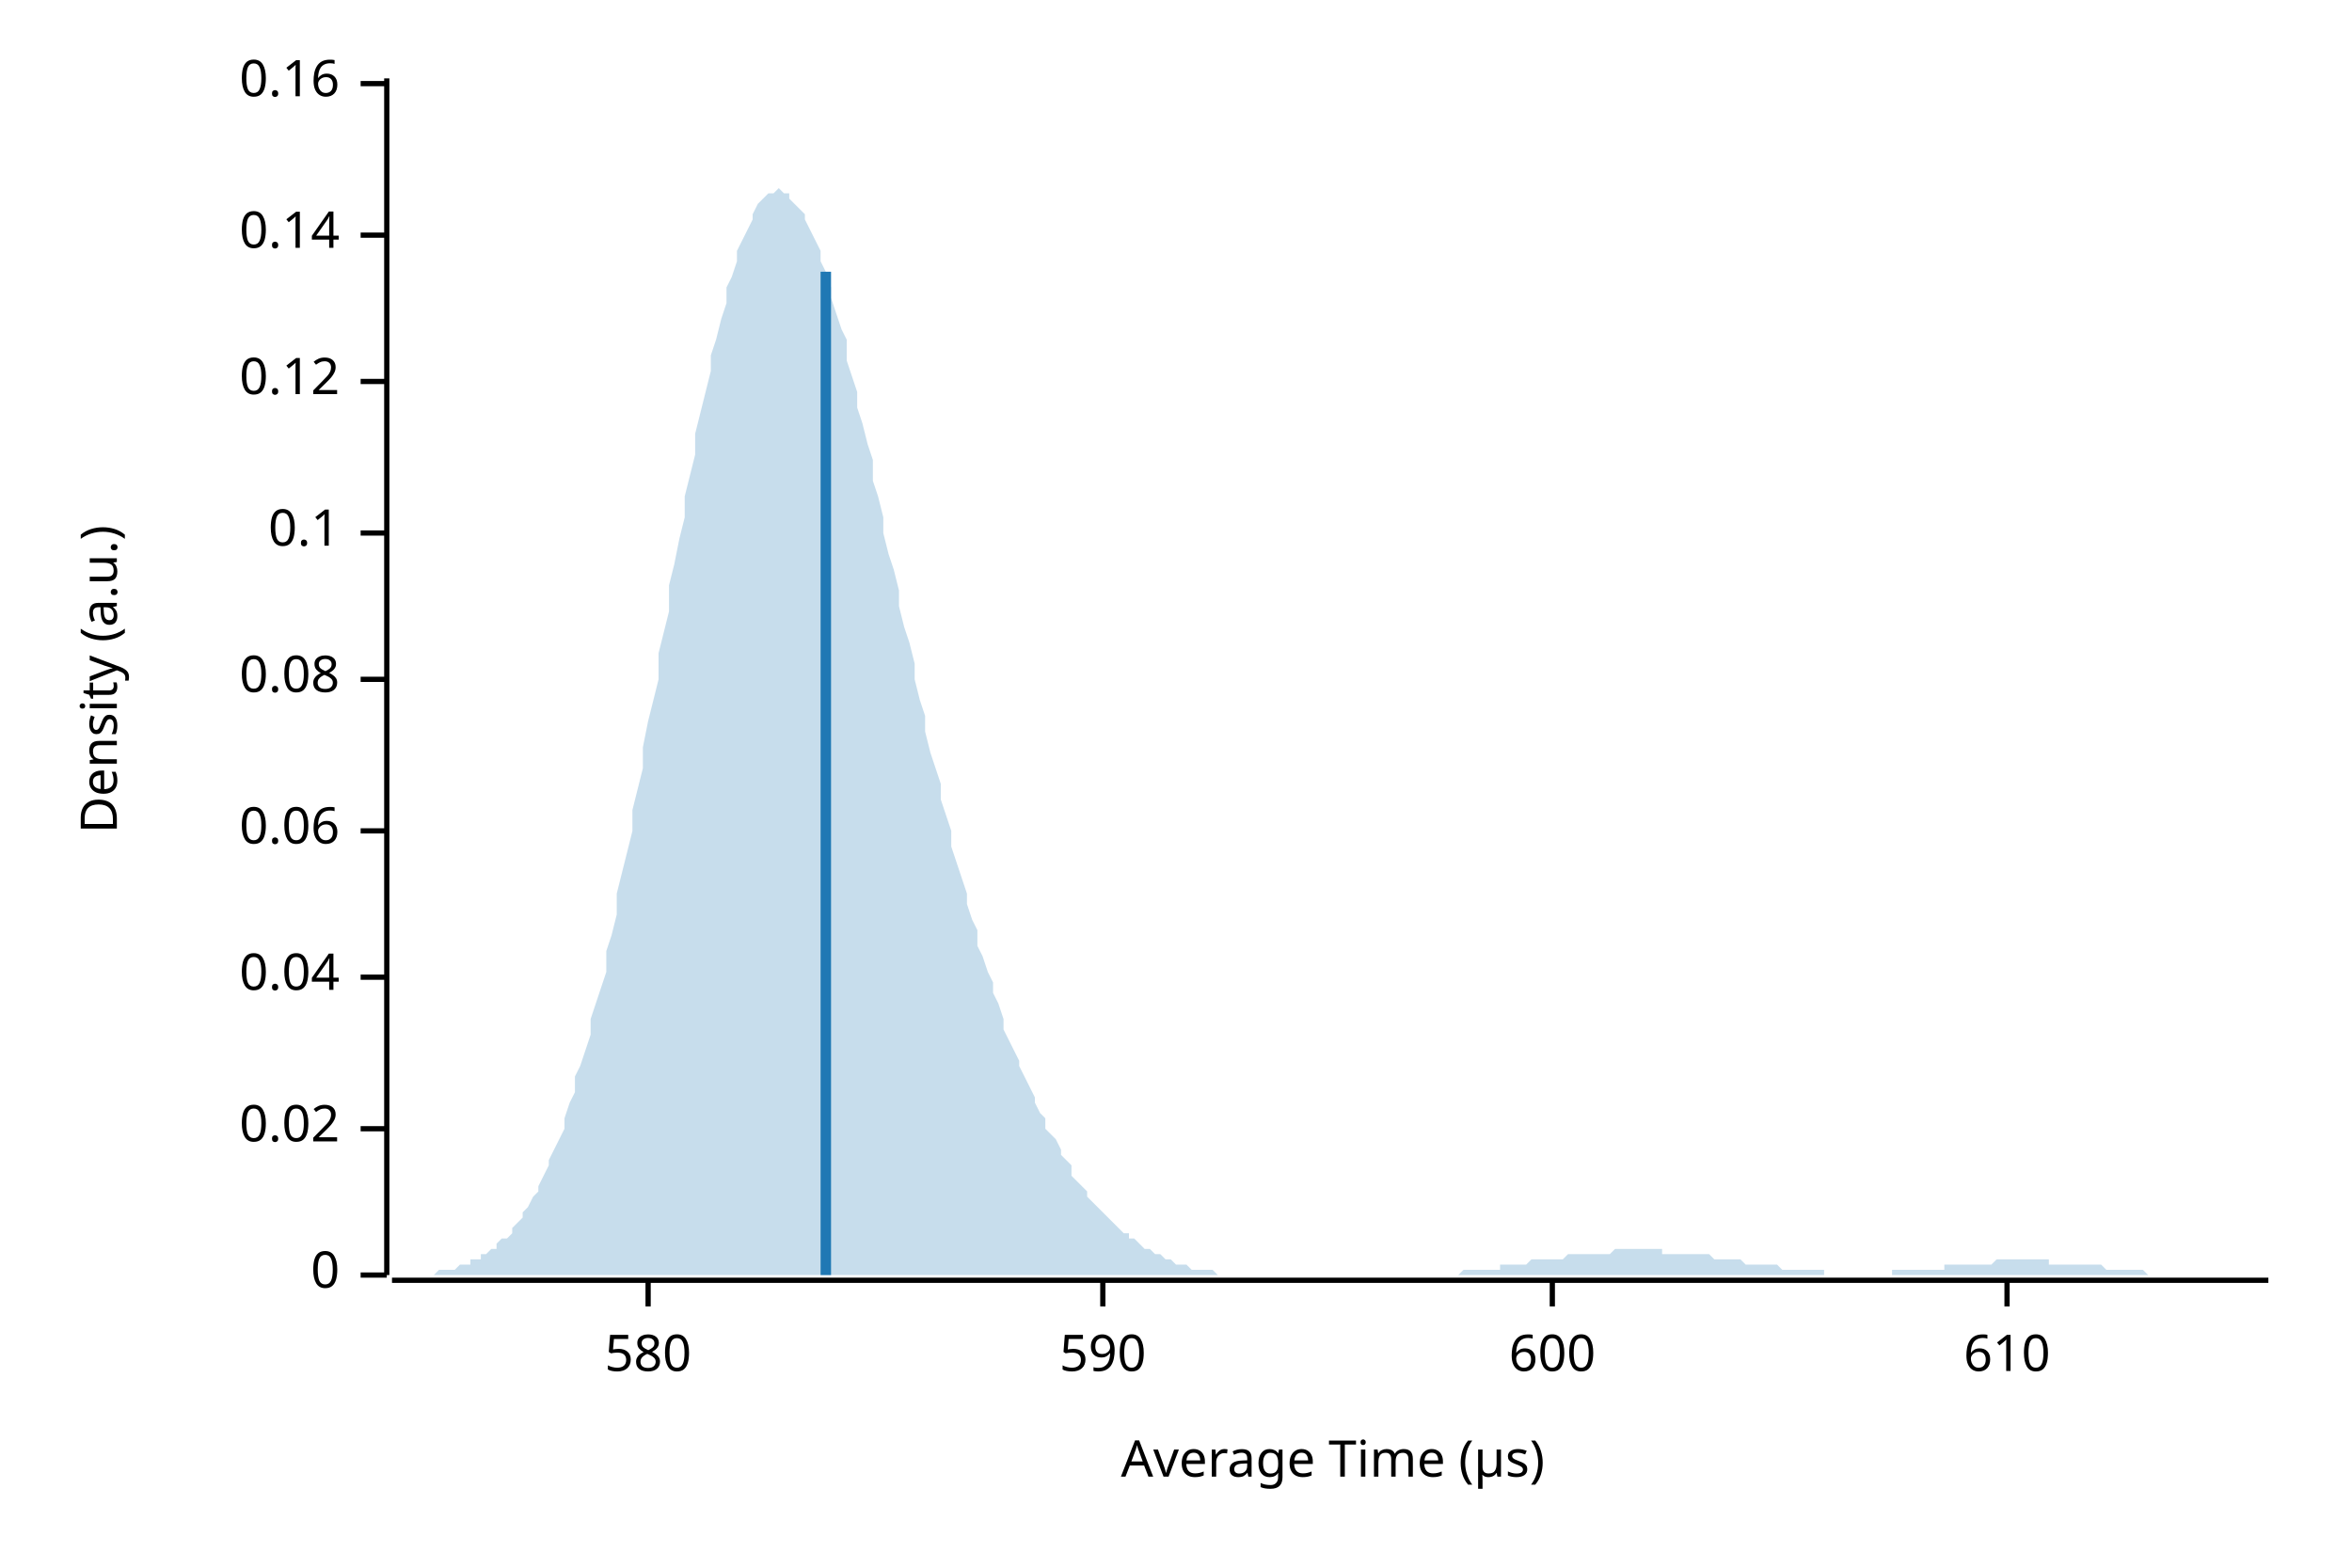
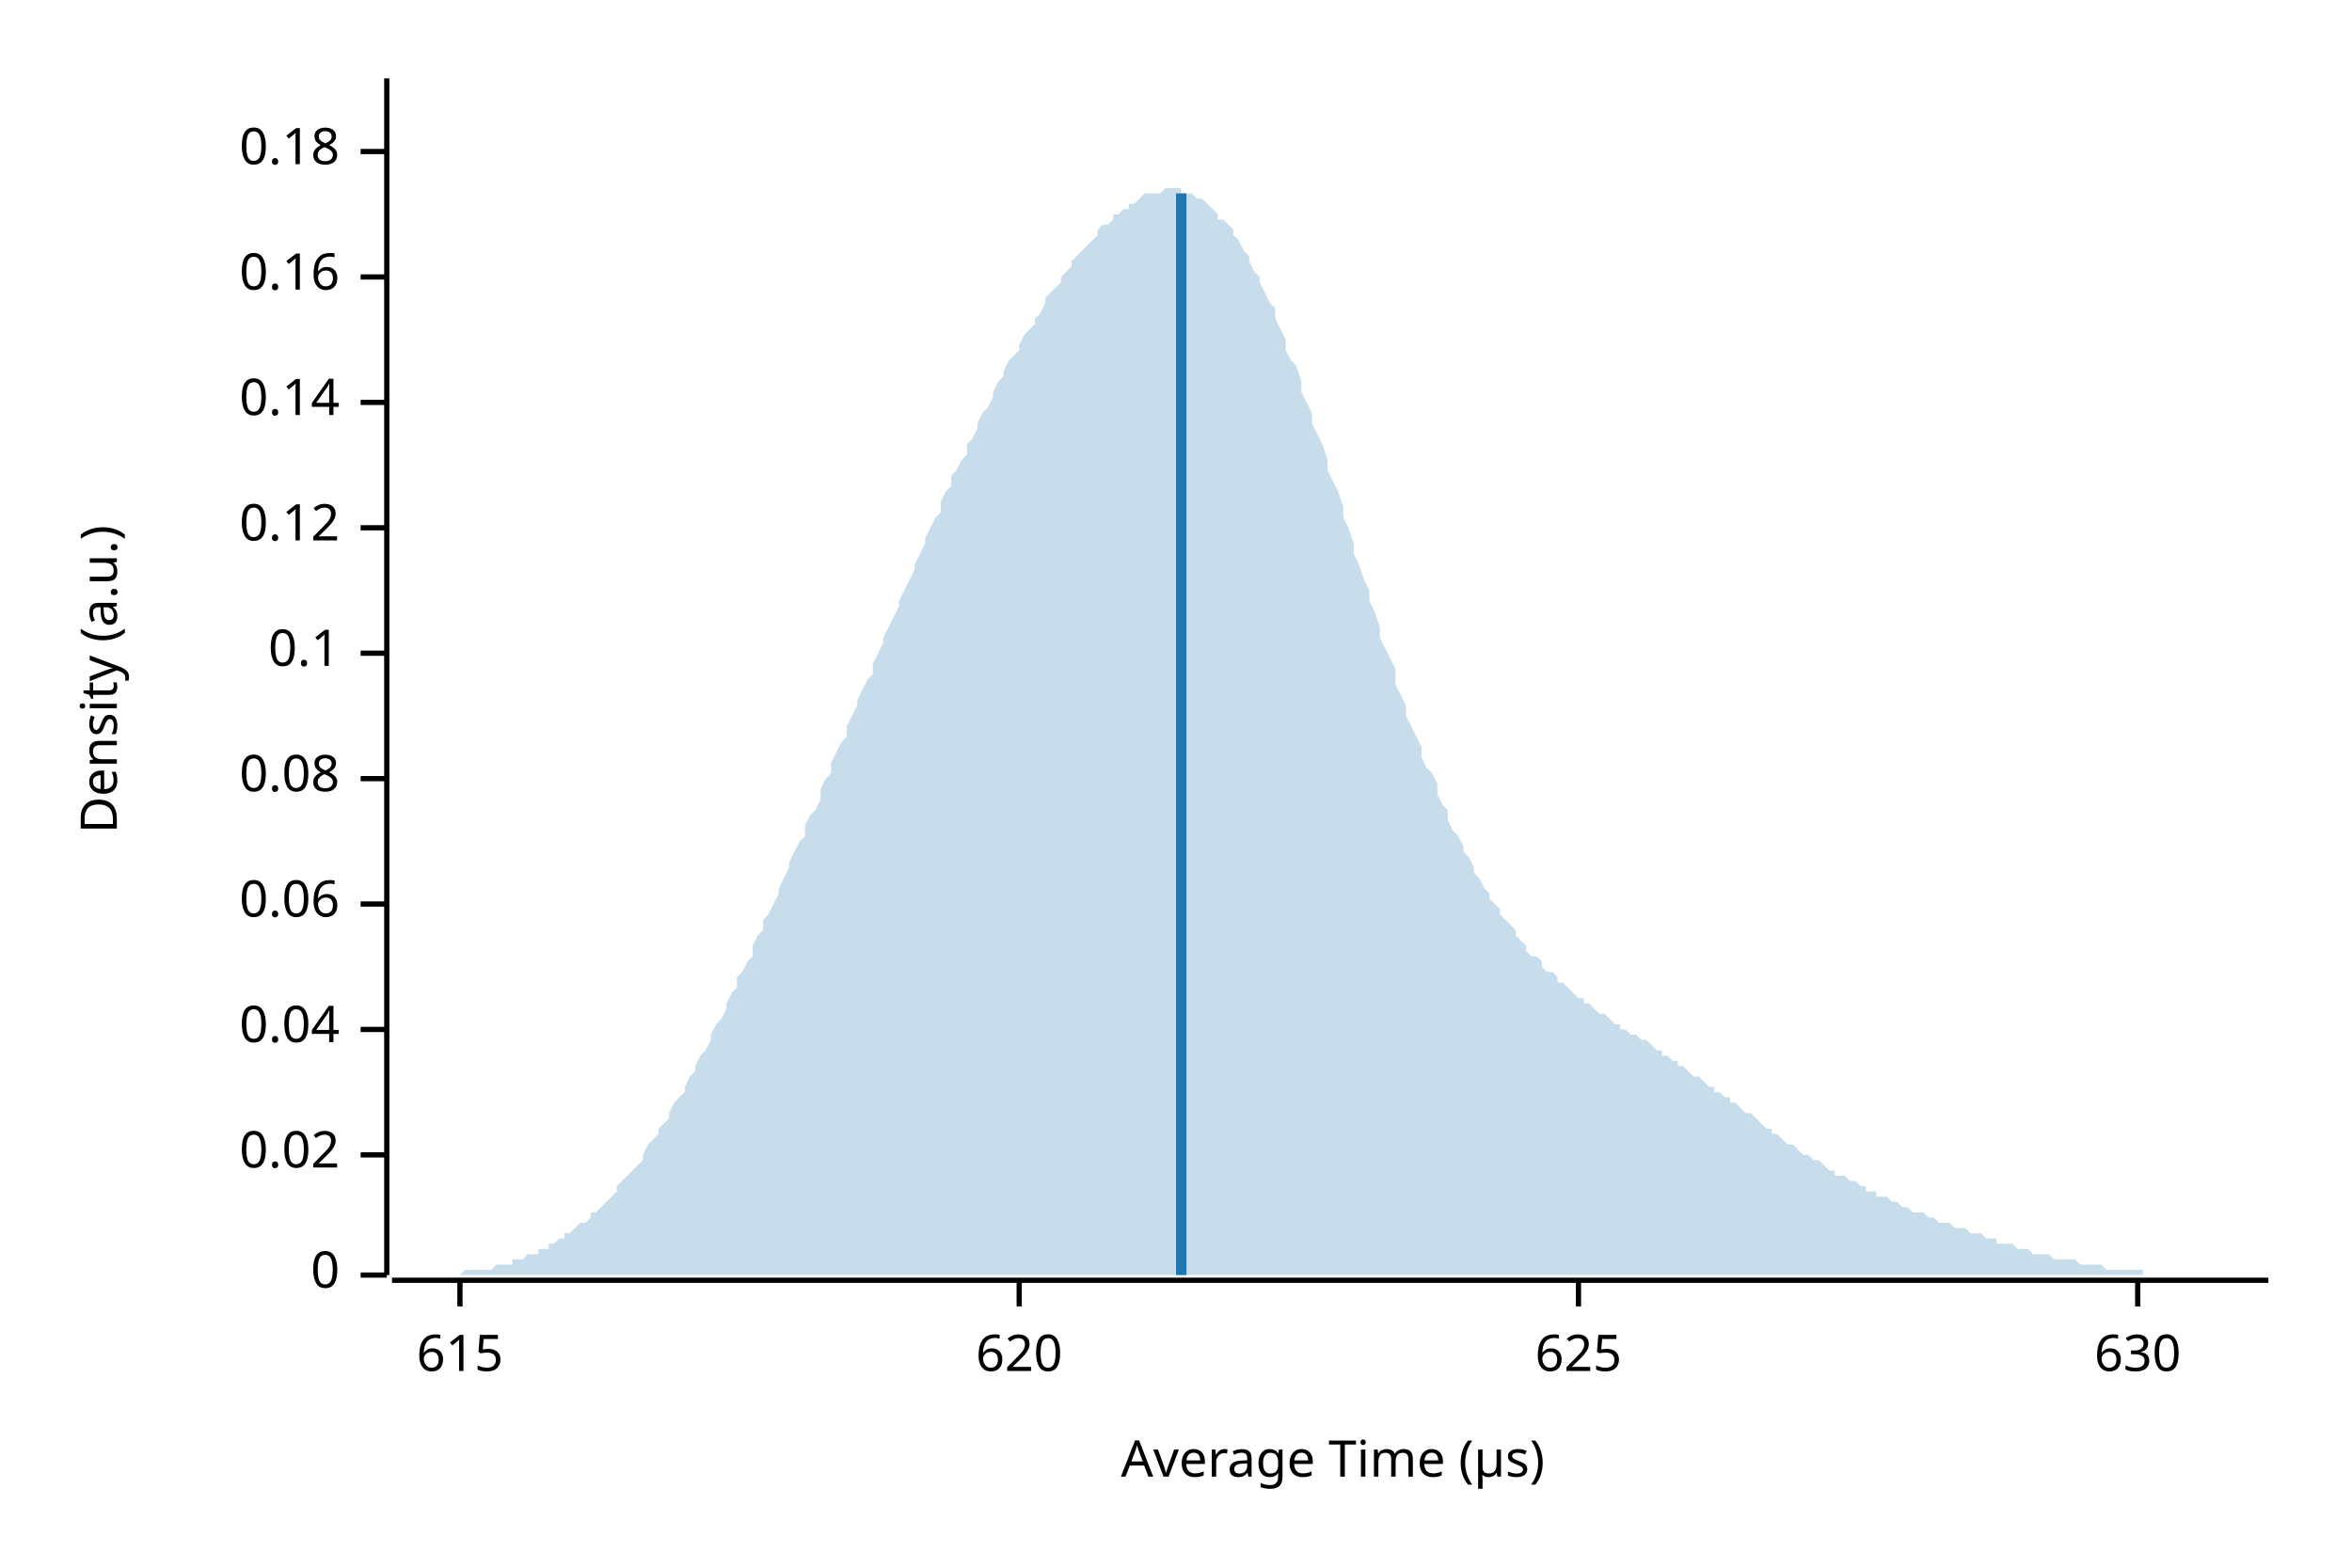
<svg xmlns="http://www.w3.org/2000/svg" width="450" height="300" viewBox="0 0 450 300">
  <text x="15" y="130" dy="0.76em" text-anchor="middle" font-family="sans-serif" font-size="9.677" opacity="1" fill="#000000" transform="rotate(270, 15, 130)">
Density (a.u.)
</text>
  <text x="255" y="285" dy="-0.5ex" text-anchor="middle" font-family="sans-serif" font-size="9.677" opacity="1" fill="#000000">
Average Time (µs)
</text>
  <polyline fill="none" opacity="1" stroke="#000000" stroke-width="1" points="74,15 74,244 " />
  <text x="65" y="244" dy="0.5ex" text-anchor="end" font-family="sans-serif" font-size="9.677" opacity="1" fill="#000000">
0
</text>
  <polyline fill="none" opacity="1" stroke="#000000" stroke-width="1" points="69,244 74,244 " />
-   <text x="65" y="216" dy="0.5ex" text-anchor="end" font-family="sans-serif" font-size="9.677" opacity="1" fill="#000000">
+   <text x="65" y="221" dy="0.5ex" text-anchor="end" font-family="sans-serif" font-size="9.677" opacity="1" fill="#000000">
0.02
</text>
-   <polyline fill="none" opacity="1" stroke="#000000" stroke-width="1" points="69,216 74,216 " />
-   <text x="65" y="187" dy="0.5ex" text-anchor="end" font-family="sans-serif" font-size="9.677" opacity="1" fill="#000000">
+   <polyline fill="none" opacity="1" stroke="#000000" stroke-width="1" points="69,221 74,221 " />
+   <text x="65" y="197" dy="0.5ex" text-anchor="end" font-family="sans-serif" font-size="9.677" opacity="1" fill="#000000">
0.04
</text>
-   <polyline fill="none" opacity="1" stroke="#000000" stroke-width="1" points="69,187 74,187 " />
-   <text x="65" y="159" dy="0.5ex" text-anchor="end" font-family="sans-serif" font-size="9.677" opacity="1" fill="#000000">
+   <polyline fill="none" opacity="1" stroke="#000000" stroke-width="1" points="69,197 74,197 " />
+   <text x="65" y="173" dy="0.5ex" text-anchor="end" font-family="sans-serif" font-size="9.677" opacity="1" fill="#000000">
0.06
</text>
-   <polyline fill="none" opacity="1" stroke="#000000" stroke-width="1" points="69,159 74,159 " />
-   <text x="65" y="130" dy="0.5ex" text-anchor="end" font-family="sans-serif" font-size="9.677" opacity="1" fill="#000000">
+   <polyline fill="none" opacity="1" stroke="#000000" stroke-width="1" points="69,173 74,173 " />
+   <text x="65" y="149" dy="0.5ex" text-anchor="end" font-family="sans-serif" font-size="9.677" opacity="1" fill="#000000">
0.08
</text>
-   <polyline fill="none" opacity="1" stroke="#000000" stroke-width="1" points="69,130 74,130 " />
-   <text x="65" y="102" dy="0.5ex" text-anchor="end" font-family="sans-serif" font-size="9.677" opacity="1" fill="#000000">
+   <polyline fill="none" opacity="1" stroke="#000000" stroke-width="1" points="69,149 74,149 " />
+   <text x="65" y="125" dy="0.5ex" text-anchor="end" font-family="sans-serif" font-size="9.677" opacity="1" fill="#000000">
0.1
</text>
-   <polyline fill="none" opacity="1" stroke="#000000" stroke-width="1" points="69,102 74,102 " />
-   <text x="65" y="73" dy="0.5ex" text-anchor="end" font-family="sans-serif" font-size="9.677" opacity="1" fill="#000000">
+   <polyline fill="none" opacity="1" stroke="#000000" stroke-width="1" points="69,125 74,125 " />
+   <text x="65" y="101" dy="0.5ex" text-anchor="end" font-family="sans-serif" font-size="9.677" opacity="1" fill="#000000">
0.12
</text>
-   <polyline fill="none" opacity="1" stroke="#000000" stroke-width="1" points="69,73 74,73 " />
-   <text x="65" y="45" dy="0.5ex" text-anchor="end" font-family="sans-serif" font-size="9.677" opacity="1" fill="#000000">
+   <polyline fill="none" opacity="1" stroke="#000000" stroke-width="1" points="69,101 74,101 " />
+   <text x="65" y="77" dy="0.5ex" text-anchor="end" font-family="sans-serif" font-size="9.677" opacity="1" fill="#000000">
0.14
</text>
-   <polyline fill="none" opacity="1" stroke="#000000" stroke-width="1" points="69,45 74,45 " />
-   <text x="65" y="16" dy="0.5ex" text-anchor="end" font-family="sans-serif" font-size="9.677" opacity="1" fill="#000000">
+   <polyline fill="none" opacity="1" stroke="#000000" stroke-width="1" points="69,77 74,77 " />
+   <text x="65" y="53" dy="0.5ex" text-anchor="end" font-family="sans-serif" font-size="9.677" opacity="1" fill="#000000">
0.16
</text>
-   <polyline fill="none" opacity="1" stroke="#000000" stroke-width="1" points="69,16 74,16 " />
+   <polyline fill="none" opacity="1" stroke="#000000" stroke-width="1" points="69,53 74,53 " />
+   <text x="65" y="29" dy="0.5ex" text-anchor="end" font-family="sans-serif" font-size="9.677" opacity="1" fill="#000000">
+ 0.18
+ </text>
+   <polyline fill="none" opacity="1" stroke="#000000" stroke-width="1" points="69,29 74,29 " />
  <polyline fill="none" opacity="1" stroke="#000000" stroke-width="1" points="75,245 434,245 " />
-   <text x="124" y="255" dy="0.76em" text-anchor="middle" font-family="sans-serif" font-size="9.677" opacity="1" fill="#000000">
- 580
+   <text x="88" y="255" dy="0.76em" text-anchor="middle" font-family="sans-serif" font-size="9.677" opacity="1" fill="#000000">
+ 615
</text>
-   <polyline fill="none" opacity="1" stroke="#000000" stroke-width="1" points="124,245 124,250 " />
-   <text x="211" y="255" dy="0.76em" text-anchor="middle" font-family="sans-serif" font-size="9.677" opacity="1" fill="#000000">
- 590
+   <polyline fill="none" opacity="1" stroke="#000000" stroke-width="1" points="88,245 88,250 " />
+   <text x="195" y="255" dy="0.76em" text-anchor="middle" font-family="sans-serif" font-size="9.677" opacity="1" fill="#000000">
+ 620
</text>
-   <polyline fill="none" opacity="1" stroke="#000000" stroke-width="1" points="211,245 211,250 " />
-   <text x="297" y="255" dy="0.76em" text-anchor="middle" font-family="sans-serif" font-size="9.677" opacity="1" fill="#000000">
- 600
+   <polyline fill="none" opacity="1" stroke="#000000" stroke-width="1" points="195,245 195,250 " />
+   <text x="302" y="255" dy="0.76em" text-anchor="middle" font-family="sans-serif" font-size="9.677" opacity="1" fill="#000000">
+ 625
</text>
-   <polyline fill="none" opacity="1" stroke="#000000" stroke-width="1" points="297,245 297,250 " />
-   <text x="384" y="255" dy="0.76em" text-anchor="middle" font-family="sans-serif" font-size="9.677" opacity="1" fill="#000000">
- 610
+   <polyline fill="none" opacity="1" stroke="#000000" stroke-width="1" points="302,245 302,250 " />
+   <text x="409" y="255" dy="0.76em" text-anchor="middle" font-family="sans-serif" font-size="9.677" opacity="1" fill="#000000">
+ 630
</text>
-   <polyline fill="none" opacity="1" stroke="#000000" stroke-width="1" points="384,245 384,250 " />
-   <polygon opacity="0.25" fill="#1F78B4" points="75,244 75,244 76,244 77,244 77,244 78,244 79,244 80,244 80,244 81,244 82,244 82,244 83,244 84,243 85,243 85,243 86,243 87,243 87,243 88,242 89,242 90,242 90,241 91,241 92,241 92,240 93,240 94,239 95,239 95,238 96,237 97,237 98,236 98,235 99,234 100,233 100,232 101,231 102,229 103,228 103,227 104,225 105,223 105,222 106,220 107,218 108,216 108,214 109,211 110,209 110,206 111,204 112,201 113,198 113,195 114,192 115,189 116,186 116,182 117,179 118,175 118,171 119,167 120,163 121,159 121,155 122,151 123,147 123,143 124,138 125,134 126,130 126,125 127,121 128,117 128,112 129,108 130,103 131,99 131,95 132,91 133,87 133,83 134,79 135,75 136,71 136,68 137,65 138,61 139,58 139,55 140,53 141,50 141,48 142,46 143,44 144,42 144,41 145,39 146,38 146,38 147,37 148,37 149,36 149,36 150,37 151,37 151,38 152,39 153,40 154,41 154,42 155,44 156,46 157,48 157,50 158,52 159,55 159,57 160,60 161,63 162,65 162,69 163,72 164,75 164,78 165,81 166,85 167,88 167,92 168,95 169,99 169,102 170,106 171,109 172,113 172,116 173,120 174,123 175,127 175,130 176,134 177,137 177,140 178,144 179,147 180,150 180,153 181,156 182,159 182,162 183,165 184,168 185,171 185,173 186,176 187,178 187,181 188,183 189,186 190,188 190,190 191,192 192,195 192,197 193,199 194,201 195,203 195,204 196,206 197,208 198,210 198,211 199,213 200,214 200,216 201,217 202,218 203,220 203,221 204,222 205,223 205,225 206,226 207,227 208,228 208,229 209,230 210,231 210,231 211,232 212,233 213,234 213,234 214,235 215,236 216,236 216,237 217,237 218,238 218,238 219,239 220,239 221,240 221,240 222,240 223,241 223,241 224,241 225,242 226,242 226,242 227,242 228,243 228,243 229,243 230,243 231,243 231,243 232,243 233,244 233,244 234,244 235,244 236,244 236,244 237,244 238,244 239,244 239,244 240,244 241,244 241,244 242,244 243,244 244,244 244,244 245,244 246,244 246,244 247,244 248,244 249,244 249,244 250,244 251,244 251,244 252,244 253,244 254,244 254,244 255,244 256,244 257,244 257,244 258,244 259,244 259,244 260,244 261,244 262,244 262,244 263,244 264,244 264,244 265,244 266,244 267,244 267,244 268,244 269,244 269,244 270,244 271,244 272,244 272,244 273,244 274,244 275,244 275,244 276,244 277,244 277,244 278,244 279,244 280,243 280,243 281,243 282,243 282,243 283,243 284,243 285,243 285,243 286,243 287,243 287,242 288,242 289,242 290,242 290,242 291,242 292,242 292,242 293,241 294,241 295,241 295,241 296,241 297,241 298,241 298,241 299,241 300,240 300,240 301,240 302,240 303,240 303,240 304,240 305,240 305,240 306,240 307,240 308,240 308,240 309,239 310,239 310,239 311,239 312,239 313,239 313,239 314,239 315,239 316,239 316,239 317,239 318,239 318,240 319,240 320,240 321,240 321,240 322,240 323,240 323,240 324,240 325,240 326,240 326,240 327,240 328,241 328,241 329,241 330,241 331,241 331,241 332,241 333,241 333,241 334,242 335,242 336,242 336,242 337,242 338,242 339,242 339,242 340,242 341,243 341,243 342,243 343,243 344,243 344,243 345,243 346,243 346,243 347,243 348,243 349,243 349,244 350,244 351,244 351,244 352,244 353,244 354,244 354,244 355,244 356,244 357,244 357,244 358,244 359,244 359,244 360,244 361,244 362,244 362,243 363,243 364,243 364,243 365,243 366,243 367,243 367,243 368,243 369,243 369,243 370,243 371,243 372,243 372,242 373,242 374,242 375,242 375,242 376,242 377,242 377,242 378,242 379,242 380,242 380,242 381,242 382,241 382,241 383,241 384,241 385,241 385,241 386,241 387,241 387,241 388,241 389,241 390,241 390,241 391,241 392,241 392,242 393,242 394,242 395,242 395,242 396,242 397,242 398,242 398,242 399,242 400,242 400,242 401,242 402,242 403,243 403,243 404,243 405,243 405,243 406,243 407,243 408,243 408,243 409,243 410,243 410,243 411,244 412,244 413,244 413,244 414,244 415,244 416,244 416,244 417,244 418,244 418,244 419,244 420,244 421,244 421,244 422,244 423,244 423,244 424,244 425,244 426,244 426,244 427,244 428,244 428,244 429,244 430,244 431,244 431,244 432,244 433,244 434,244 434,244 75,244 " />
-   <polyline fill="none" opacity="1" stroke="#1F78B4" stroke-width="2" points="158,244 158,52 " />
+   <polyline fill="none" opacity="1" stroke="#000000" stroke-width="1" points="409,245 409,250 " />
+   <polygon opacity="0.25" fill="#1F78B4" points="75,244 75,244 76,244 77,244 77,244 78,244 79,244 80,244 80,244 81,244 82,244 82,244 83,244 84,244 85,244 85,244 86,244 87,244 87,244 88,244 89,243 90,243 90,243 91,243 92,243 92,243 93,243 94,243 95,242 95,242 96,242 97,242 98,242 98,241 99,241 100,241 100,241 101,240 102,240 103,240 103,239 104,239 105,239 105,238 106,238 107,237 108,237 108,236 109,236 110,235 110,235 111,234 112,234 113,233 113,232 114,232 115,231 116,230 116,230 117,229 118,228 118,227 119,226 120,225 121,224 121,224 122,223 123,222 123,221 124,219 125,218 126,217 126,216 127,215 128,214 128,213 129,211 130,210 131,209 131,208 132,206 133,205 133,204 134,202 135,201 136,199 136,198 137,196 138,195 139,193 139,192 140,190 141,189 141,187 142,186 143,184 144,183 144,181 145,179 146,178 146,176 147,175 148,173 149,171 149,170 150,168 151,166 151,165 152,163 153,161 154,160 154,158 155,156 156,155 157,153 157,151 158,149 159,148 159,146 160,144 161,142 162,141 162,139 163,137 164,135 164,134 165,132 166,130 167,129 167,127 168,125 169,123 169,122 170,120 171,118 172,116 172,115 173,113 174,111 175,109 175,108 176,106 177,104 177,103 178,101 179,99 180,98 180,96 181,94 182,93 182,91 183,90 184,88 185,87 185,85 186,84 187,82 187,81 188,79 189,78 190,76 190,75 191,73 192,72 192,71 193,69 194,68 195,67 195,66 196,64 197,63 198,62 198,61 199,60 200,58 200,57 201,56 202,55 203,54 203,53 204,52 205,51 205,50 206,49 207,48 208,47 208,47 209,46 210,45 210,44 211,43 212,43 213,42 213,41 214,41 215,40 216,40 216,39 217,39 218,38 218,38 219,37 220,37 221,37 221,37 222,37 223,36 223,36 224,36 225,36 226,36 226,37 227,37 228,37 228,37 229,38 230,38 231,39 231,39 232,40 233,41 233,42 234,42 235,43 236,44 236,45 237,46 238,48 239,49 239,50 240,52 241,53 241,54 242,56 243,58 244,59 244,61 245,63 246,65 246,67 247,69 248,70 249,73 249,75 250,77 251,79 251,81 252,83 253,85 254,88 254,90 255,92 256,94 257,97 257,99 258,101 259,104 259,106 260,108 261,111 262,113 262,115 263,117 264,120 264,122 265,124 266,126 267,128 267,131 268,133 269,135 269,137 270,139 271,141 272,143 272,145 273,147 274,148 275,150 275,152 276,154 277,155 277,157 278,159 279,160 280,162 280,163 281,164 282,166 282,167 283,168 284,170 285,171 285,172 286,173 287,174 287,175 288,176 289,177 290,178 290,179 291,180 292,181 292,182 293,183 294,183 295,184 295,185 296,186 297,186 298,187 298,188 299,188 300,189 300,189 301,190 302,191 303,191 303,192 304,192 305,193 305,193 306,194 307,194 308,195 308,195 309,196 310,196 310,197 311,197 312,198 313,198 313,198 314,199 315,199 316,200 316,200 317,201 318,201 318,202 319,202 320,203 321,203 321,204 322,204 323,205 323,205 324,206 325,206 326,207 326,207 327,208 328,208 328,209 329,209 330,210 331,210 331,211 332,211 333,212 333,212 334,213 335,213 336,214 336,214 337,215 338,216 339,216 339,217 340,217 341,218 341,218 342,219 343,219 344,220 344,220 345,221 346,221 346,221 347,222 348,222 349,223 349,223 350,224 351,224 351,225 352,225 353,225 354,226 354,226 355,226 356,227 357,227 357,228 358,228 359,228 359,229 360,229 361,229 362,230 362,230 363,230 364,231 364,231 365,231 366,232 367,232 367,232 368,232 369,233 369,233 370,233 371,234 372,234 372,234 373,234 374,235 375,235 375,235 376,235 377,236 377,236 378,236 379,236 380,237 380,237 381,237 382,237 382,238 383,238 384,238 385,238 385,238 386,239 387,239 387,239 388,239 389,240 390,240 390,240 391,240 392,240 392,240 393,241 394,241 395,241 395,241 396,241 397,241 398,242 398,242 399,242 400,242 400,242 401,242 402,242 403,243 403,243 404,243 405,243 405,243 406,243 407,243 408,243 408,243 409,243 410,243 410,244 411,244 412,244 413,244 413,244 414,244 415,244 416,244 416,244 417,244 418,244 418,244 419,244 420,244 421,244 421,244 422,244 423,244 423,244 424,244 425,244 426,244 426,244 427,244 428,244 428,244 429,244 430,244 431,244 431,244 432,244 433,244 434,244 434,244 75,244 " />
+   <polyline fill="none" opacity="1" stroke="#1F78B4" stroke-width="2" points="226,244 226,37 " />
</svg>
